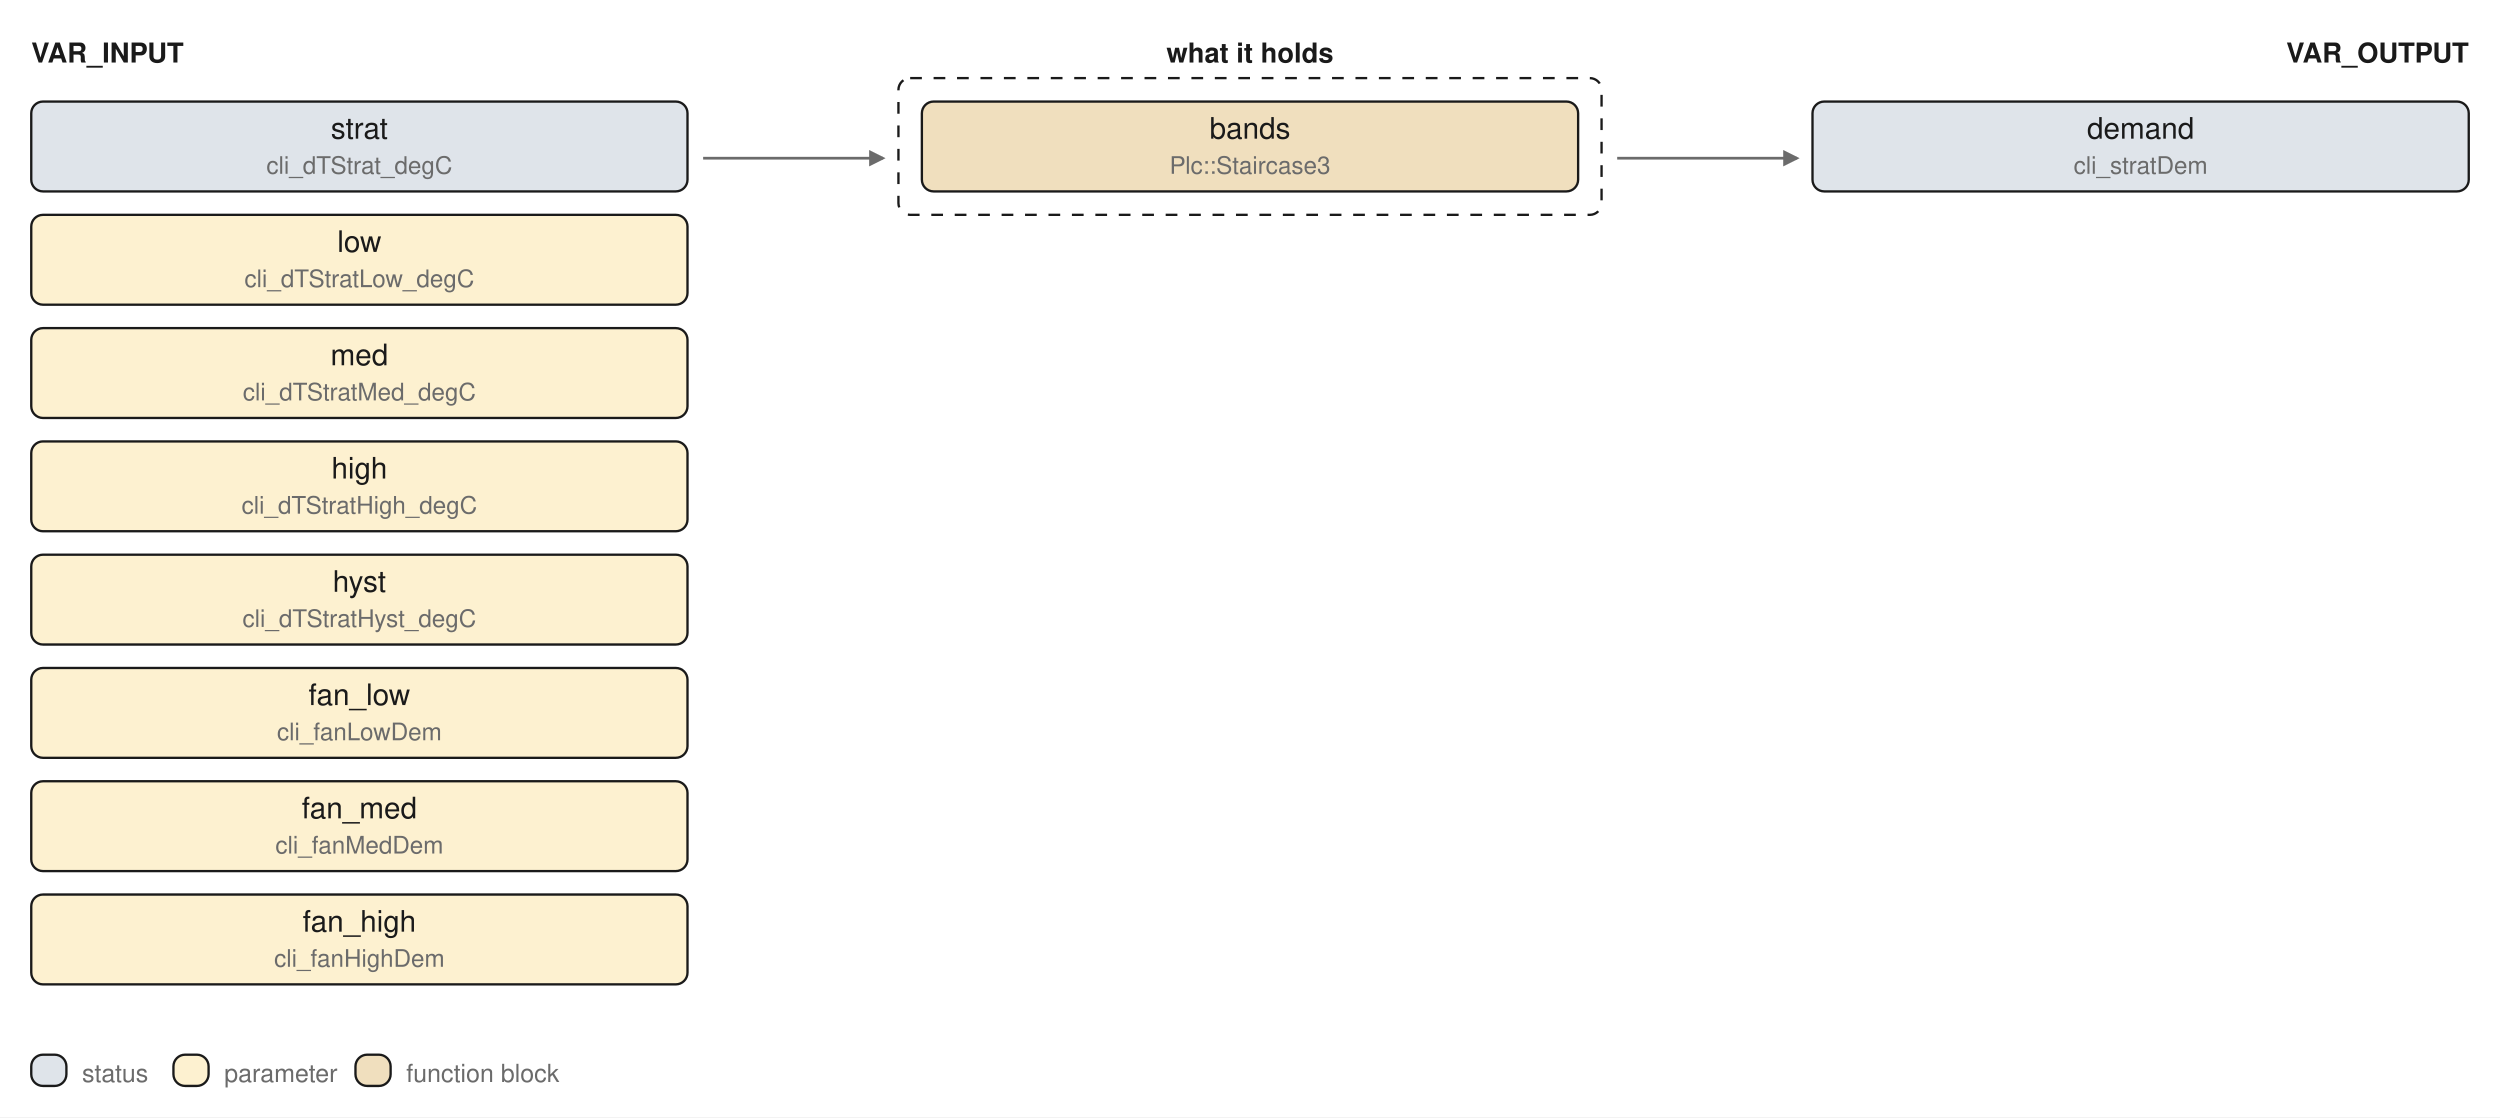
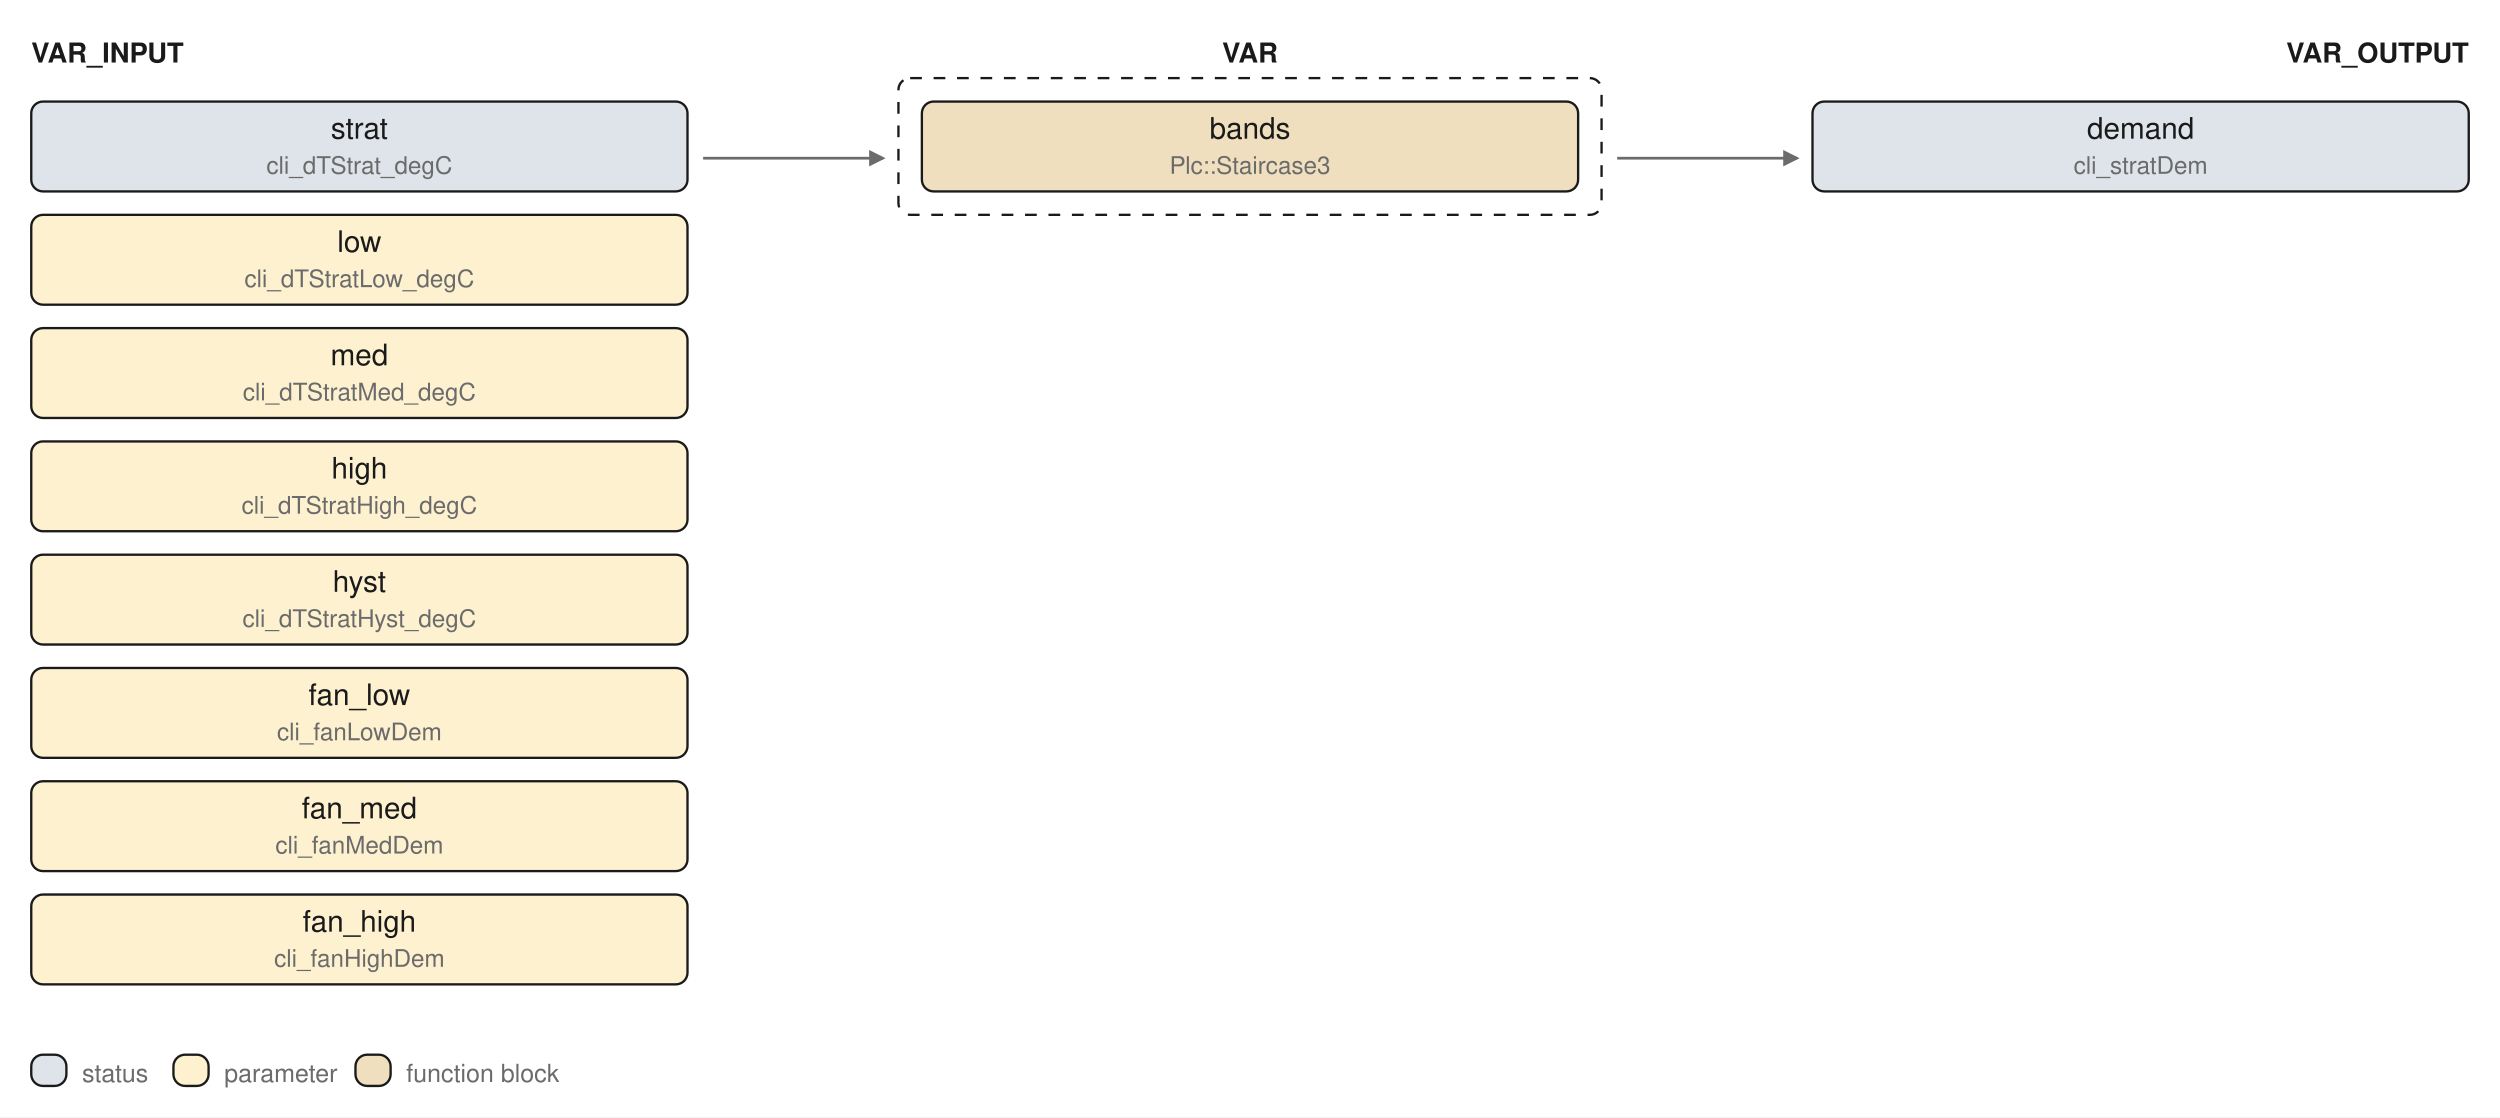
- <svg xmlns="http://www.w3.org/2000/svg" width="640" height="286" viewBox="0 0 640 286" style="max-width:100%;height:auto" content="&lt;mxfile host=&quot;app.diagrams.net&quot; type=&quot;device&quot;&gt;&lt;diagram id=&quot;destrat&quot; name=&quot;destrat&quot;&gt;&lt;mxGraphModel dx=&quot;640&quot; dy=&quot;286&quot; grid=&quot;0&quot; gridSize=&quot;10&quot; guides=&quot;1&quot; tooltips=&quot;1&quot; connect=&quot;1&quot; arrows=&quot;1&quot; fold=&quot;1&quot; page=&quot;1&quot; pageScale=&quot;1&quot; pageWidth=&quot;640&quot; pageHeight=&quot;286&quot; math=&quot;0&quot; shadow=&quot;0&quot;&gt;&lt;root&gt;&lt;mxCell id=&quot;0&quot;/&gt;&lt;mxCell id=&quot;1&quot; parent=&quot;0&quot;/&gt;&lt;mxCell id=&quot;n2&quot; value=&quot;VAR_INPUT&quot; style=&quot;text;html=1;whiteSpace=nowrap;fontSize=7;fontColor=#1a1a1a;align=left;verticalAlign=middle;fontStyle=1&quot; vertex=&quot;1&quot; parent=&quot;1&quot;&gt;&lt;mxGeometry x=&quot;8&quot; y=&quot;8.75&quot; width=&quot;38.65&quot; height=&quot;11&quot; as=&quot;geometry&quot;/&gt;&lt;/mxCell&gt;&lt;mxCell id=&quot;n3&quot; value=&quot;what it holds&quot; style=&quot;text;html=1;whiteSpace=nowrap;fontSize=7;fontColor=#1a1a1a;align=center;verticalAlign=middle;fontStyle=1&quot; vertex=&quot;1&quot; parent=&quot;1&quot;&gt;&lt;mxGeometry x=&quot;292.98&quot; y=&quot;8.75&quot; width=&quot;54.05&quot; height=&quot;11&quot; as=&quot;geometry&quot;/&gt;&lt;/mxCell&gt;&lt;mxCell id=&quot;n4&quot; value=&quot;VAR_OUTPUT&quot; style=&quot;text;html=1;whiteSpace=nowrap;fontSize=7;fontColor=#1a1a1a;align=right;verticalAlign=middle;fontStyle=1&quot; vertex=&quot;1&quot; parent=&quot;1&quot;&gt;&lt;mxGeometry x=&quot;589.5&quot; y=&quot;8.75&quot; width=&quot;42.5&quot; height=&quot;11&quot; as=&quot;geometry&quot;/&gt;&lt;/mxCell&gt;&lt;mxCell id=&quot;n5&quot; value=&quot;strat&amp;lt;br&amp;gt;&amp;lt;font style=&amp;quot;font-size:6px&amp;quot;&amp;gt;cli_dTStrat_degC&amp;lt;/font&amp;gt;&quot; style=&quot;rounded=1;fillColor=#dfe4ea;strokeColor=#1a1a1a;whiteSpace=wrap;html=1;fontSize=8&quot; vertex=&quot;1&quot; parent=&quot;1&quot;&gt;&lt;mxGeometry x=&quot;8&quot; y=&quot;26&quot; width=&quot;168&quot; height=&quot;23&quot; as=&quot;geometry&quot;/&gt;&lt;/mxCell&gt;&lt;mxCell id=&quot;n6&quot; value=&quot;low&amp;lt;br&amp;gt;&amp;lt;font style=&amp;quot;font-size:6px&amp;quot;&amp;gt;cli_dTStratLow_degC&amp;lt;/font&amp;gt;&quot; style=&quot;rounded=1;fillColor=#fdf1d0;strokeColor=#1a1a1a;whiteSpace=wrap;html=1;fontSize=8&quot; vertex=&quot;1&quot; parent=&quot;1&quot;&gt;&lt;mxGeometry x=&quot;8&quot; y=&quot;55&quot; width=&quot;168&quot; height=&quot;23&quot; as=&quot;geometry&quot;/&gt;&lt;/mxCell&gt;&lt;mxCell id=&quot;n7&quot; value=&quot;med&amp;lt;br&amp;gt;&amp;lt;font style=&amp;quot;font-size:6px&amp;quot;&amp;gt;cli_dTStratMed_degC&amp;lt;/font&amp;gt;&quot; style=&quot;rounded=1;fillColor=#fdf1d0;strokeColor=#1a1a1a;whiteSpace=wrap;html=1;fontSize=8&quot; vertex=&quot;1&quot; parent=&quot;1&quot;&gt;&lt;mxGeometry x=&quot;8&quot; y=&quot;84&quot; width=&quot;168&quot; height=&quot;23&quot; as=&quot;geometry&quot;/&gt;&lt;/mxCell&gt;&lt;mxCell id=&quot;n8&quot; value=&quot;high&amp;lt;br&amp;gt;&amp;lt;font style=&amp;quot;font-size:6px&amp;quot;&amp;gt;cli_dTStratHigh_degC&amp;lt;/font&amp;gt;&quot; style=&quot;rounded=1;fillColor=#fdf1d0;strokeColor=#1a1a1a;whiteSpace=wrap;html=1;fontSize=8&quot; vertex=&quot;1&quot; parent=&quot;1&quot;&gt;&lt;mxGeometry x=&quot;8&quot; y=&quot;113&quot; width=&quot;168&quot; height=&quot;23&quot; as=&quot;geometry&quot;/&gt;&lt;/mxCell&gt;&lt;mxCell id=&quot;n9&quot; value=&quot;hyst&amp;lt;br&amp;gt;&amp;lt;font style=&amp;quot;font-size:6px&amp;quot;&amp;gt;cli_dTStratHyst_degC&amp;lt;/font&amp;gt;&quot; style=&quot;rounded=1;fillColor=#fdf1d0;strokeColor=#1a1a1a;whiteSpace=wrap;html=1;fontSize=8&quot; vertex=&quot;1&quot; parent=&quot;1&quot;&gt;&lt;mxGeometry x=&quot;8&quot; y=&quot;142&quot; width=&quot;168&quot; height=&quot;23&quot; as=&quot;geometry&quot;/&gt;&lt;/mxCell&gt;&lt;mxCell id=&quot;n10&quot; value=&quot;fan_low&amp;lt;br&amp;gt;&amp;lt;font style=&amp;quot;font-size:6px&amp;quot;&amp;gt;cli_fanLowDem&amp;lt;/font&amp;gt;&quot; style=&quot;rounded=1;fillColor=#fdf1d0;strokeColor=#1a1a1a;whiteSpace=wrap;html=1;fontSize=8&quot; vertex=&quot;1&quot; parent=&quot;1&quot;&gt;&lt;mxGeometry x=&quot;8&quot; y=&quot;171&quot; width=&quot;168&quot; height=&quot;23&quot; as=&quot;geometry&quot;/&gt;&lt;/mxCell&gt;&lt;mxCell id=&quot;n11&quot; value=&quot;fan_med&amp;lt;br&amp;gt;&amp;lt;font style=&amp;quot;font-size:6px&amp;quot;&amp;gt;cli_fanMedDem&amp;lt;/font&amp;gt;&quot; style=&quot;rounded=1;fillColor=#fdf1d0;strokeColor=#1a1a1a;whiteSpace=wrap;html=1;fontSize=8&quot; vertex=&quot;1&quot; parent=&quot;1&quot;&gt;&lt;mxGeometry x=&quot;8&quot; y=&quot;200&quot; width=&quot;168&quot; height=&quot;23&quot; as=&quot;geometry&quot;/&gt;&lt;/mxCell&gt;&lt;mxCell id=&quot;n12&quot; value=&quot;fan_high&amp;lt;br&amp;gt;&amp;lt;font style=&amp;quot;font-size:6px&amp;quot;&amp;gt;cli_fanHighDem&amp;lt;/font&amp;gt;&quot; style=&quot;rounded=1;fillColor=#fdf1d0;strokeColor=#1a1a1a;whiteSpace=wrap;html=1;fontSize=8&quot; vertex=&quot;1&quot; parent=&quot;1&quot;&gt;&lt;mxGeometry x=&quot;8&quot; y=&quot;229&quot; width=&quot;168&quot; height=&quot;23&quot; as=&quot;geometry&quot;/&gt;&lt;/mxCell&gt;&lt;mxCell id=&quot;n13&quot; value=&quot;demand&amp;lt;br&amp;gt;&amp;lt;font style=&amp;quot;font-size:6px&amp;quot;&amp;gt;cli_stratDem&amp;lt;/font&amp;gt;&quot; style=&quot;rounded=1;fillColor=#dfe4ea;strokeColor=#1a1a1a;whiteSpace=wrap;html=1;fontSize=8&quot; vertex=&quot;1&quot; parent=&quot;1&quot;&gt;&lt;mxGeometry x=&quot;464&quot; y=&quot;26&quot; width=&quot;168&quot; height=&quot;23&quot; as=&quot;geometry&quot;/&gt;&lt;/mxCell&gt;&lt;mxCell id=&quot;n14&quot; value=&quot;&quot; style=&quot;rounded=1;fillColor=#ffffff;strokeColor=#1a1a1a;whiteSpace=wrap;html=1;fontSize=8;dashed=1&quot; vertex=&quot;1&quot; parent=&quot;1&quot;&gt;&lt;mxGeometry x=&quot;230&quot; y=&quot;20&quot; width=&quot;180&quot; height=&quot;35&quot; as=&quot;geometry&quot;/&gt;&lt;/mxCell&gt;&lt;mxCell id=&quot;n15&quot; value=&quot;bands&amp;lt;br&amp;gt;&amp;lt;font style=&amp;quot;font-size:6px&amp;quot;&amp;gt;Plc::Staircase3&amp;lt;/font&amp;gt;&quot; style=&quot;rounded=1;fillColor=#f0dfbe;strokeColor=#1a1a1a;whiteSpace=wrap;html=1;fontSize=8&quot; vertex=&quot;1&quot; parent=&quot;1&quot;&gt;&lt;mxGeometry x=&quot;236&quot; y=&quot;26&quot; width=&quot;168&quot; height=&quot;23&quot; as=&quot;geometry&quot;/&gt;&lt;/mxCell&gt;&lt;mxCell id=&quot;e16&quot; value=&quot;&quot; style=&quot;edgeStyle=none;html=1;strokeColor=#6b6b6b;endArrow=block&quot; edge=&quot;1&quot; parent=&quot;1&quot;&gt;&lt;mxGeometry relative=&quot;1&quot; as=&quot;geometry&quot;&gt;&lt;mxPoint x=&quot;180&quot; y=&quot;40.5&quot; as=&quot;sourcePoint&quot;/&gt;&lt;mxPoint x=&quot;226&quot; y=&quot;40.5&quot; as=&quot;targetPoint&quot;/&gt;&lt;/mxGeometry&gt;&lt;/mxCell&gt;&lt;mxCell id=&quot;e17&quot; value=&quot;&quot; style=&quot;edgeStyle=none;html=1;strokeColor=#6b6b6b;endArrow=block&quot; edge=&quot;1&quot; parent=&quot;1&quot;&gt;&lt;mxGeometry relative=&quot;1&quot; as=&quot;geometry&quot;&gt;&lt;mxPoint x=&quot;414&quot; y=&quot;40.5&quot; as=&quot;sourcePoint&quot;/&gt;&lt;mxPoint x=&quot;460&quot; y=&quot;40.5&quot; as=&quot;targetPoint&quot;/&gt;&lt;/mxGeometry&gt;&lt;/mxCell&gt;&lt;mxCell id=&quot;n18&quot; value=&quot;&quot; style=&quot;rounded=1;fillColor=#dfe4ea;strokeColor=#1a1a1a;whiteSpace=wrap;html=1;fontSize=8&quot; vertex=&quot;1&quot; parent=&quot;1&quot;&gt;&lt;mxGeometry x=&quot;8&quot; y=&quot;270&quot; width=&quot;9&quot; height=&quot;8&quot; as=&quot;geometry&quot;/&gt;&lt;/mxCell&gt;&lt;mxCell id=&quot;n19&quot; value=&quot;status&quot; style=&quot;text;html=1;whiteSpace=nowrap;fontSize=6;fontColor=#6b6b6b;align=left;verticalAlign=middle&quot; vertex=&quot;1&quot; parent=&quot;1&quot;&gt;&lt;mxGeometry x=&quot;21&quot; y=&quot;270.2&quot; width=&quot;25.12&quot; height=&quot;10.4&quot; as=&quot;geometry&quot;/&gt;&lt;/mxCell&gt;&lt;mxCell id=&quot;n20&quot; value=&quot;&quot; style=&quot;rounded=1;fillColor=#fdf1d0;strokeColor=#1a1a1a;whiteSpace=wrap;html=1;fontSize=8&quot; vertex=&quot;1&quot; parent=&quot;1&quot;&gt;&lt;mxGeometry x=&quot;44.4&quot; y=&quot;270&quot; width=&quot;9&quot; height=&quot;8&quot; as=&quot;geometry&quot;/&gt;&lt;/mxCell&gt;&lt;mxCell id=&quot;n21&quot; value=&quot;parameter&quot; style=&quot;text;html=1;whiteSpace=nowrap;fontSize=6;fontColor=#6b6b6b;align=left;verticalAlign=middle&quot; vertex=&quot;1&quot; parent=&quot;1&quot;&gt;&lt;mxGeometry x=&quot;57.4&quot; y=&quot;270.2&quot; width=&quot;35.68&quot; height=&quot;10.4&quot; as=&quot;geometry&quot;/&gt;&lt;/mxCell&gt;&lt;mxCell id=&quot;n22&quot; value=&quot;&quot; style=&quot;rounded=1;fillColor=#f0dfbe;strokeColor=#1a1a1a;whiteSpace=wrap;html=1;fontSize=8&quot; vertex=&quot;1&quot; parent=&quot;1&quot;&gt;&lt;mxGeometry x=&quot;91.0&quot; y=&quot;270&quot; width=&quot;9&quot; height=&quot;8&quot; as=&quot;geometry&quot;/&gt;&lt;/mxCell&gt;&lt;mxCell id=&quot;n23&quot; value=&quot;function block&quot; style=&quot;text;html=1;whiteSpace=nowrap;fontSize=6;fontColor=#6b6b6b;align=left;verticalAlign=middle&quot; vertex=&quot;1&quot; parent=&quot;1&quot;&gt;&lt;mxGeometry x=&quot;104.0&quot; y=&quot;270.2&quot; width=&quot;53.28&quot; height=&quot;10.4&quot; as=&quot;geometry&quot;/&gt;&lt;/mxCell&gt;&lt;/root&gt;&lt;/mxGraphModel&gt;&lt;/diagram&gt;&lt;/mxfile&gt;">
+ <svg xmlns="http://www.w3.org/2000/svg" width="640" height="286" viewBox="0 0 640 286" style="max-width:100%;height:auto" content="&lt;mxfile host=&quot;app.diagrams.net&quot; type=&quot;device&quot;&gt;&lt;diagram id=&quot;destrat&quot; name=&quot;destrat&quot;&gt;&lt;mxGraphModel dx=&quot;640&quot; dy=&quot;286&quot; grid=&quot;0&quot; gridSize=&quot;10&quot; guides=&quot;1&quot; tooltips=&quot;1&quot; connect=&quot;1&quot; arrows=&quot;1&quot; fold=&quot;1&quot; page=&quot;1&quot; pageScale=&quot;1&quot; pageWidth=&quot;640&quot; pageHeight=&quot;286&quot; math=&quot;0&quot; shadow=&quot;0&quot;&gt;&lt;root&gt;&lt;mxCell id=&quot;0&quot;/&gt;&lt;mxCell id=&quot;1&quot; parent=&quot;0&quot;/&gt;&lt;mxCell id=&quot;n2&quot; value=&quot;VAR_INPUT&quot; style=&quot;text;html=1;whiteSpace=nowrap;fontSize=7;fontColor=#1a1a1a;align=left;verticalAlign=middle;fontStyle=1&quot; vertex=&quot;1&quot; parent=&quot;1&quot;&gt;&lt;mxGeometry x=&quot;8&quot; y=&quot;8.75&quot; width=&quot;38.65&quot; height=&quot;11&quot; as=&quot;geometry&quot;/&gt;&lt;/mxCell&gt;&lt;mxCell id=&quot;n3&quot; value=&quot;VAR&quot; style=&quot;text;html=1;whiteSpace=nowrap;fontSize=7;fontColor=#1a1a1a;align=center;verticalAlign=middle;fontStyle=1&quot; vertex=&quot;1&quot; parent=&quot;1&quot;&gt;&lt;mxGeometry x=&quot;310.0&quot; y=&quot;8.75&quot; width=&quot;20.0&quot; height=&quot;11&quot; as=&quot;geometry&quot;/&gt;&lt;/mxCell&gt;&lt;mxCell id=&quot;n4&quot; value=&quot;VAR_OUTPUT&quot; style=&quot;text;html=1;whiteSpace=nowrap;fontSize=7;fontColor=#1a1a1a;align=right;verticalAlign=middle;fontStyle=1&quot; vertex=&quot;1&quot; parent=&quot;1&quot;&gt;&lt;mxGeometry x=&quot;589.5&quot; y=&quot;8.75&quot; width=&quot;42.5&quot; height=&quot;11&quot; as=&quot;geometry&quot;/&gt;&lt;/mxCell&gt;&lt;mxCell id=&quot;n5&quot; value=&quot;strat&amp;lt;br&amp;gt;&amp;lt;font style=&amp;quot;font-size:6px&amp;quot;&amp;gt;cli_dTStrat_degC&amp;lt;/font&amp;gt;&quot; style=&quot;rounded=1;fillColor=#dfe4ea;strokeColor=#1a1a1a;whiteSpace=wrap;html=1;fontSize=8&quot; vertex=&quot;1&quot; parent=&quot;1&quot;&gt;&lt;mxGeometry x=&quot;8&quot; y=&quot;26&quot; width=&quot;168&quot; height=&quot;23&quot; as=&quot;geometry&quot;/&gt;&lt;/mxCell&gt;&lt;mxCell id=&quot;n6&quot; value=&quot;low&amp;lt;br&amp;gt;&amp;lt;font style=&amp;quot;font-size:6px&amp;quot;&amp;gt;cli_dTStratLow_degC&amp;lt;/font&amp;gt;&quot; style=&quot;rounded=1;fillColor=#fdf1d0;strokeColor=#1a1a1a;whiteSpace=wrap;html=1;fontSize=8&quot; vertex=&quot;1&quot; parent=&quot;1&quot;&gt;&lt;mxGeometry x=&quot;8&quot; y=&quot;55&quot; width=&quot;168&quot; height=&quot;23&quot; as=&quot;geometry&quot;/&gt;&lt;/mxCell&gt;&lt;mxCell id=&quot;n7&quot; value=&quot;med&amp;lt;br&amp;gt;&amp;lt;font style=&amp;quot;font-size:6px&amp;quot;&amp;gt;cli_dTStratMed_degC&amp;lt;/font&amp;gt;&quot; style=&quot;rounded=1;fillColor=#fdf1d0;strokeColor=#1a1a1a;whiteSpace=wrap;html=1;fontSize=8&quot; vertex=&quot;1&quot; parent=&quot;1&quot;&gt;&lt;mxGeometry x=&quot;8&quot; y=&quot;84&quot; width=&quot;168&quot; height=&quot;23&quot; as=&quot;geometry&quot;/&gt;&lt;/mxCell&gt;&lt;mxCell id=&quot;n8&quot; value=&quot;high&amp;lt;br&amp;gt;&amp;lt;font style=&amp;quot;font-size:6px&amp;quot;&amp;gt;cli_dTStratHigh_degC&amp;lt;/font&amp;gt;&quot; style=&quot;rounded=1;fillColor=#fdf1d0;strokeColor=#1a1a1a;whiteSpace=wrap;html=1;fontSize=8&quot; vertex=&quot;1&quot; parent=&quot;1&quot;&gt;&lt;mxGeometry x=&quot;8&quot; y=&quot;113&quot; width=&quot;168&quot; height=&quot;23&quot; as=&quot;geometry&quot;/&gt;&lt;/mxCell&gt;&lt;mxCell id=&quot;n9&quot; value=&quot;hyst&amp;lt;br&amp;gt;&amp;lt;font style=&amp;quot;font-size:6px&amp;quot;&amp;gt;cli_dTStratHyst_degC&amp;lt;/font&amp;gt;&quot; style=&quot;rounded=1;fillColor=#fdf1d0;strokeColor=#1a1a1a;whiteSpace=wrap;html=1;fontSize=8&quot; vertex=&quot;1&quot; parent=&quot;1&quot;&gt;&lt;mxGeometry x=&quot;8&quot; y=&quot;142&quot; width=&quot;168&quot; height=&quot;23&quot; as=&quot;geometry&quot;/&gt;&lt;/mxCell&gt;&lt;mxCell id=&quot;n10&quot; value=&quot;fan_low&amp;lt;br&amp;gt;&amp;lt;font style=&amp;quot;font-size:6px&amp;quot;&amp;gt;cli_fanLowDem&amp;lt;/font&amp;gt;&quot; style=&quot;rounded=1;fillColor=#fdf1d0;strokeColor=#1a1a1a;whiteSpace=wrap;html=1;fontSize=8&quot; vertex=&quot;1&quot; parent=&quot;1&quot;&gt;&lt;mxGeometry x=&quot;8&quot; y=&quot;171&quot; width=&quot;168&quot; height=&quot;23&quot; as=&quot;geometry&quot;/&gt;&lt;/mxCell&gt;&lt;mxCell id=&quot;n11&quot; value=&quot;fan_med&amp;lt;br&amp;gt;&amp;lt;font style=&amp;quot;font-size:6px&amp;quot;&amp;gt;cli_fanMedDem&amp;lt;/font&amp;gt;&quot; style=&quot;rounded=1;fillColor=#fdf1d0;strokeColor=#1a1a1a;whiteSpace=wrap;html=1;fontSize=8&quot; vertex=&quot;1&quot; parent=&quot;1&quot;&gt;&lt;mxGeometry x=&quot;8&quot; y=&quot;200&quot; width=&quot;168&quot; height=&quot;23&quot; as=&quot;geometry&quot;/&gt;&lt;/mxCell&gt;&lt;mxCell id=&quot;n12&quot; value=&quot;fan_high&amp;lt;br&amp;gt;&amp;lt;font style=&amp;quot;font-size:6px&amp;quot;&amp;gt;cli_fanHighDem&amp;lt;/font&amp;gt;&quot; style=&quot;rounded=1;fillColor=#fdf1d0;strokeColor=#1a1a1a;whiteSpace=wrap;html=1;fontSize=8&quot; vertex=&quot;1&quot; parent=&quot;1&quot;&gt;&lt;mxGeometry x=&quot;8&quot; y=&quot;229&quot; width=&quot;168&quot; height=&quot;23&quot; as=&quot;geometry&quot;/&gt;&lt;/mxCell&gt;&lt;mxCell id=&quot;n13&quot; value=&quot;demand&amp;lt;br&amp;gt;&amp;lt;font style=&amp;quot;font-size:6px&amp;quot;&amp;gt;cli_stratDem&amp;lt;/font&amp;gt;&quot; style=&quot;rounded=1;fillColor=#dfe4ea;strokeColor=#1a1a1a;whiteSpace=wrap;html=1;fontSize=8&quot; vertex=&quot;1&quot; parent=&quot;1&quot;&gt;&lt;mxGeometry x=&quot;464&quot; y=&quot;26&quot; width=&quot;168&quot; height=&quot;23&quot; as=&quot;geometry&quot;/&gt;&lt;/mxCell&gt;&lt;mxCell id=&quot;n14&quot; value=&quot;&quot; style=&quot;rounded=1;fillColor=#ffffff;strokeColor=#1a1a1a;whiteSpace=wrap;html=1;fontSize=8;dashed=1&quot; vertex=&quot;1&quot; parent=&quot;1&quot;&gt;&lt;mxGeometry x=&quot;230&quot; y=&quot;20&quot; width=&quot;180&quot; height=&quot;35&quot; as=&quot;geometry&quot;/&gt;&lt;/mxCell&gt;&lt;mxCell id=&quot;n15&quot; value=&quot;bands&amp;lt;br&amp;gt;&amp;lt;font style=&amp;quot;font-size:6px&amp;quot;&amp;gt;Plc::Staircase3&amp;lt;/font&amp;gt;&quot; style=&quot;rounded=1;fillColor=#f0dfbe;strokeColor=#1a1a1a;whiteSpace=wrap;html=1;fontSize=8&quot; vertex=&quot;1&quot; parent=&quot;1&quot;&gt;&lt;mxGeometry x=&quot;236&quot; y=&quot;26&quot; width=&quot;168&quot; height=&quot;23&quot; as=&quot;geometry&quot;/&gt;&lt;/mxCell&gt;&lt;mxCell id=&quot;e16&quot; value=&quot;&quot; style=&quot;edgeStyle=none;html=1;strokeColor=#6b6b6b;endArrow=block&quot; edge=&quot;1&quot; parent=&quot;1&quot;&gt;&lt;mxGeometry relative=&quot;1&quot; as=&quot;geometry&quot;&gt;&lt;mxPoint x=&quot;180&quot; y=&quot;40.5&quot; as=&quot;sourcePoint&quot;/&gt;&lt;mxPoint x=&quot;226&quot; y=&quot;40.5&quot; as=&quot;targetPoint&quot;/&gt;&lt;/mxGeometry&gt;&lt;/mxCell&gt;&lt;mxCell id=&quot;e17&quot; value=&quot;&quot; style=&quot;edgeStyle=none;html=1;strokeColor=#6b6b6b;endArrow=block&quot; edge=&quot;1&quot; parent=&quot;1&quot;&gt;&lt;mxGeometry relative=&quot;1&quot; as=&quot;geometry&quot;&gt;&lt;mxPoint x=&quot;414&quot; y=&quot;40.5&quot; as=&quot;sourcePoint&quot;/&gt;&lt;mxPoint x=&quot;460&quot; y=&quot;40.5&quot; as=&quot;targetPoint&quot;/&gt;&lt;/mxGeometry&gt;&lt;/mxCell&gt;&lt;mxCell id=&quot;n18&quot; value=&quot;&quot; style=&quot;rounded=1;fillColor=#dfe4ea;strokeColor=#1a1a1a;whiteSpace=wrap;html=1;fontSize=8&quot; vertex=&quot;1&quot; parent=&quot;1&quot;&gt;&lt;mxGeometry x=&quot;8&quot; y=&quot;270&quot; width=&quot;9&quot; height=&quot;8&quot; as=&quot;geometry&quot;/&gt;&lt;/mxCell&gt;&lt;mxCell id=&quot;n19&quot; value=&quot;status&quot; style=&quot;text;html=1;whiteSpace=nowrap;fontSize=6;fontColor=#6b6b6b;align=left;verticalAlign=middle&quot; vertex=&quot;1&quot; parent=&quot;1&quot;&gt;&lt;mxGeometry x=&quot;21&quot; y=&quot;270.2&quot; width=&quot;25.12&quot; height=&quot;10.4&quot; as=&quot;geometry&quot;/&gt;&lt;/mxCell&gt;&lt;mxCell id=&quot;n20&quot; value=&quot;&quot; style=&quot;rounded=1;fillColor=#fdf1d0;strokeColor=#1a1a1a;whiteSpace=wrap;html=1;fontSize=8&quot; vertex=&quot;1&quot; parent=&quot;1&quot;&gt;&lt;mxGeometry x=&quot;44.4&quot; y=&quot;270&quot; width=&quot;9&quot; height=&quot;8&quot; as=&quot;geometry&quot;/&gt;&lt;/mxCell&gt;&lt;mxCell id=&quot;n21&quot; value=&quot;parameter&quot; style=&quot;text;html=1;whiteSpace=nowrap;fontSize=6;fontColor=#6b6b6b;align=left;verticalAlign=middle&quot; vertex=&quot;1&quot; parent=&quot;1&quot;&gt;&lt;mxGeometry x=&quot;57.4&quot; y=&quot;270.2&quot; width=&quot;35.68&quot; height=&quot;10.4&quot; as=&quot;geometry&quot;/&gt;&lt;/mxCell&gt;&lt;mxCell id=&quot;n22&quot; value=&quot;&quot; style=&quot;rounded=1;fillColor=#f0dfbe;strokeColor=#1a1a1a;whiteSpace=wrap;html=1;fontSize=8&quot; vertex=&quot;1&quot; parent=&quot;1&quot;&gt;&lt;mxGeometry x=&quot;91.0&quot; y=&quot;270&quot; width=&quot;9&quot; height=&quot;8&quot; as=&quot;geometry&quot;/&gt;&lt;/mxCell&gt;&lt;mxCell id=&quot;n23&quot; value=&quot;function block&quot; style=&quot;text;html=1;whiteSpace=nowrap;fontSize=6;fontColor=#6b6b6b;align=left;verticalAlign=middle&quot; vertex=&quot;1&quot; parent=&quot;1&quot;&gt;&lt;mxGeometry x=&quot;104.0&quot; y=&quot;270.2&quot; width=&quot;53.28&quot; height=&quot;10.4&quot; as=&quot;geometry&quot;/&gt;&lt;/mxCell&gt;&lt;/root&gt;&lt;/mxGraphModel&gt;&lt;/diagram&gt;&lt;/mxfile&gt;">
  <defs>
    <marker id="a" markerWidth="6" markerHeight="6" refX="5" refY="3" orient="auto">
      <path d="M0,0 L6,3 L0,6 z" fill="#6b6b6b" />
    </marker>
  </defs>
  <rect width="640" height="286" fill="#ffffff" />
  <text x="8" y="16" font-family="Helvetica,Arial,sans-serif" font-size="7" fill="#1a1a1a" text-anchor="start" font-weight="bold">VAR_INPUT</text>
-   <text x="320.0" y="16" font-family="Helvetica,Arial,sans-serif" font-size="7" fill="#1a1a1a" text-anchor="middle" font-weight="bold">what it holds</text>
+   <text x="320.0" y="16" font-family="Helvetica,Arial,sans-serif" font-size="7" fill="#1a1a1a" text-anchor="middle" font-weight="bold">VAR</text>
  <text x="632" y="16" font-family="Helvetica,Arial,sans-serif" font-size="7" fill="#1a1a1a" text-anchor="end" font-weight="bold">VAR_OUTPUT</text>
  <rect x="8" y="26" width="168" height="23" rx="3" fill="#dfe4ea" stroke="#1a1a1a" stroke-width="0.6" />
  <text x="92.0" y="35.5" font-family="Helvetica,Arial,sans-serif" font-size="7.6" fill="#1a1a1a" text-anchor="middle">strat</text>
  <text x="92.0" y="44.5" font-family="Helvetica,Arial,sans-serif" font-size="6.2" fill="#6b6b6b" text-anchor="middle">cli_dTStrat_degC</text>
  <rect x="8" y="55" width="168" height="23" rx="3" fill="#fdf1d0" stroke="#1a1a1a" stroke-width="0.6" />
  <text x="92.0" y="64.5" font-family="Helvetica,Arial,sans-serif" font-size="7.6" fill="#1a1a1a" text-anchor="middle">low</text>
  <text x="92.0" y="73.5" font-family="Helvetica,Arial,sans-serif" font-size="6.2" fill="#6b6b6b" text-anchor="middle">cli_dTStratLow_degC</text>
  <rect x="8" y="84" width="168" height="23" rx="3" fill="#fdf1d0" stroke="#1a1a1a" stroke-width="0.6" />
  <text x="92.0" y="93.5" font-family="Helvetica,Arial,sans-serif" font-size="7.6" fill="#1a1a1a" text-anchor="middle">med</text>
  <text x="92.0" y="102.5" font-family="Helvetica,Arial,sans-serif" font-size="6.2" fill="#6b6b6b" text-anchor="middle">cli_dTStratMed_degC</text>
  <rect x="8" y="113" width="168" height="23" rx="3" fill="#fdf1d0" stroke="#1a1a1a" stroke-width="0.6" />
  <text x="92.0" y="122.5" font-family="Helvetica,Arial,sans-serif" font-size="7.6" fill="#1a1a1a" text-anchor="middle">high</text>
  <text x="92.0" y="131.5" font-family="Helvetica,Arial,sans-serif" font-size="6.2" fill="#6b6b6b" text-anchor="middle">cli_dTStratHigh_degC</text>
  <rect x="8" y="142" width="168" height="23" rx="3" fill="#fdf1d0" stroke="#1a1a1a" stroke-width="0.6" />
  <text x="92.0" y="151.5" font-family="Helvetica,Arial,sans-serif" font-size="7.6" fill="#1a1a1a" text-anchor="middle">hyst</text>
  <text x="92.0" y="160.5" font-family="Helvetica,Arial,sans-serif" font-size="6.2" fill="#6b6b6b" text-anchor="middle">cli_dTStratHyst_degC</text>
  <rect x="8" y="171" width="168" height="23" rx="3" fill="#fdf1d0" stroke="#1a1a1a" stroke-width="0.6" />
  <text x="92.0" y="180.5" font-family="Helvetica,Arial,sans-serif" font-size="7.6" fill="#1a1a1a" text-anchor="middle">fan_low</text>
  <text x="92.0" y="189.5" font-family="Helvetica,Arial,sans-serif" font-size="6.2" fill="#6b6b6b" text-anchor="middle">cli_fanLowDem</text>
  <rect x="8" y="200" width="168" height="23" rx="3" fill="#fdf1d0" stroke="#1a1a1a" stroke-width="0.6" />
  <text x="92.0" y="209.5" font-family="Helvetica,Arial,sans-serif" font-size="7.6" fill="#1a1a1a" text-anchor="middle">fan_med</text>
  <text x="92.0" y="218.5" font-family="Helvetica,Arial,sans-serif" font-size="6.2" fill="#6b6b6b" text-anchor="middle">cli_fanMedDem</text>
  <rect x="8" y="229" width="168" height="23" rx="3" fill="#fdf1d0" stroke="#1a1a1a" stroke-width="0.6" />
  <text x="92.0" y="238.5" font-family="Helvetica,Arial,sans-serif" font-size="7.6" fill="#1a1a1a" text-anchor="middle">fan_high</text>
  <text x="92.0" y="247.5" font-family="Helvetica,Arial,sans-serif" font-size="6.2" fill="#6b6b6b" text-anchor="middle">cli_fanHighDem</text>
  <rect x="464" y="26" width="168" height="23" rx="3" fill="#dfe4ea" stroke="#1a1a1a" stroke-width="0.6" />
  <text x="548.0" y="35.5" font-family="Helvetica,Arial,sans-serif" font-size="7.6" fill="#1a1a1a" text-anchor="middle">demand</text>
  <text x="548.0" y="44.5" font-family="Helvetica,Arial,sans-serif" font-size="6.2" fill="#6b6b6b" text-anchor="middle">cli_stratDem</text>
  <rect x="230" y="20" width="180" height="35" rx="3" fill="#ffffff" stroke="#1a1a1a" stroke-width="0.6" stroke-dasharray="3,3" />
  <rect x="236" y="26" width="168" height="23" rx="3" fill="#f0dfbe" stroke="#1a1a1a" stroke-width="0.6" />
  <text x="320.0" y="35.5" font-family="Helvetica,Arial,sans-serif" font-size="7.6" fill="#1a1a1a" text-anchor="middle">bands</text>
  <text x="320.0" y="44.5" font-family="Helvetica,Arial,sans-serif" font-size="6.2" fill="#6b6b6b" text-anchor="middle">Plc::Staircase3</text>
  <polyline points="180,40.5 226,40.5" fill="none" stroke="#6b6b6b" stroke-width="0.7" marker-end="url(#a)" />
  <polyline points="414,40.5 460,40.5" fill="none" stroke="#6b6b6b" stroke-width="0.7" marker-end="url(#a)" />
  <rect x="8" y="270" width="9" height="8" rx="3" fill="#dfe4ea" stroke="#1a1a1a" stroke-width="0.6" />
  <text x="21" y="277" font-family="Helvetica,Arial,sans-serif" font-size="6.4" fill="#6b6b6b" text-anchor="start">status</text>
  <rect x="44.4" y="270" width="9" height="8" rx="3" fill="#fdf1d0" stroke="#1a1a1a" stroke-width="0.6" />
  <text x="57.4" y="277" font-family="Helvetica,Arial,sans-serif" font-size="6.4" fill="#6b6b6b" text-anchor="start">parameter</text>
  <rect x="91.0" y="270" width="9" height="8" rx="3" fill="#f0dfbe" stroke="#1a1a1a" stroke-width="0.6" />
  <text x="104.0" y="277" font-family="Helvetica,Arial,sans-serif" font-size="6.4" fill="#6b6b6b" text-anchor="start">function block</text>
</svg>
